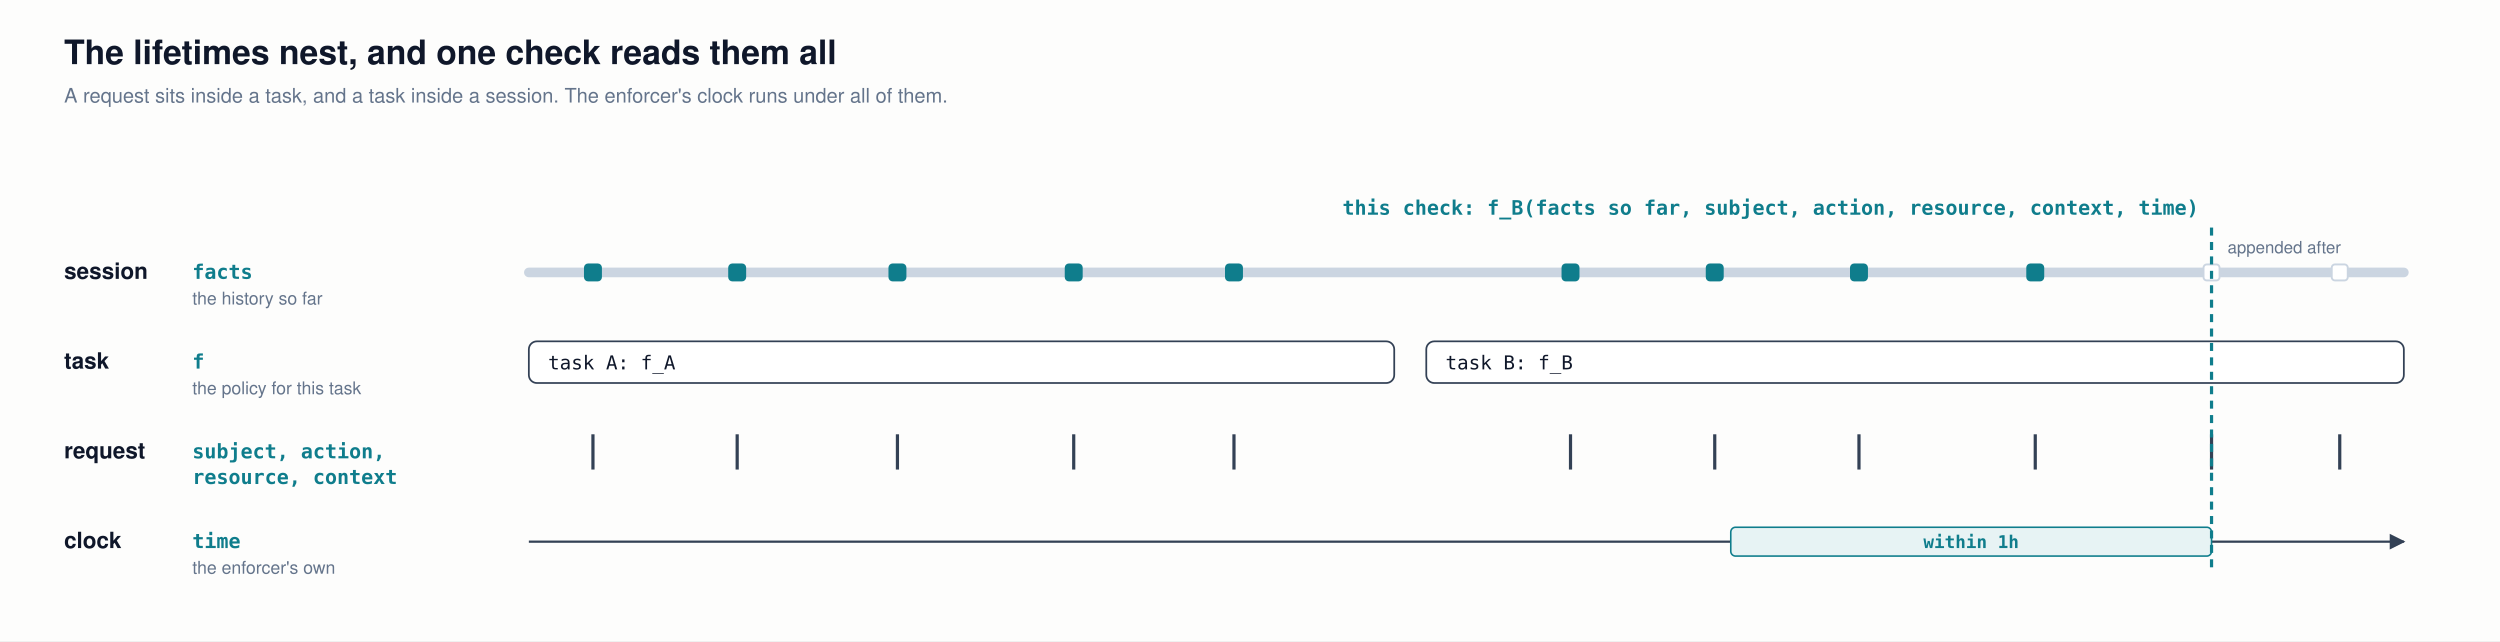
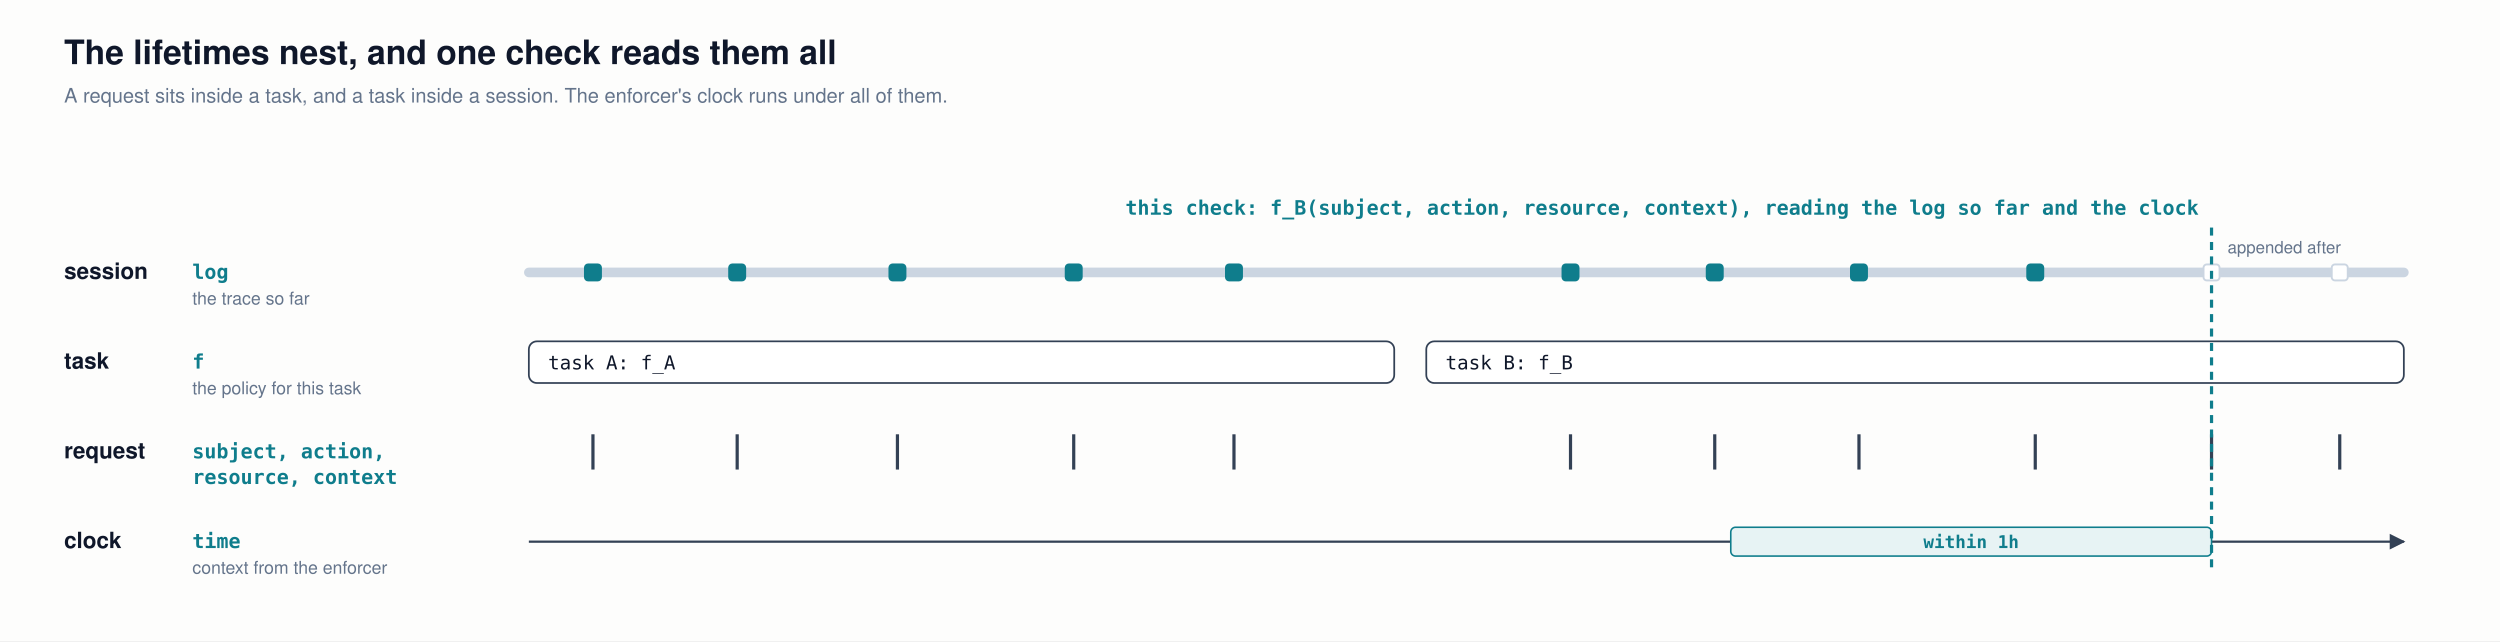
<svg xmlns="http://www.w3.org/2000/svg" viewBox="0 0 1560 400" width="1560" height="400" font-family="-apple-system, BlinkMacSystemFont, 'Segoe UI', Helvetica, Arial, sans-serif">
  <defs>
    <marker id="aS" viewBox="0 0 10 10" refX="9" refY="5" markerWidth="7" markerHeight="7" orient="auto-start-reverse">
      <path d="M0,0 L10,5 L0,10 z" fill="#334155" />
    </marker>
  </defs>
  <rect width="1560" height="400" fill="#fdfdfc" />
  <text x="40" y="40" font-size="21" font-weight="700" fill="#0f172a" text-anchor="start">The lifetimes nest, and one check reads them all</text>
  <text x="40" y="64" font-size="12.5" font-weight="400" fill="#64748b" text-anchor="start">A request sits inside a task, and a task inside a session. The enforcer's clock runs under all of them.</text>
  <text x="40" y="174" font-size="14" font-weight="700" fill="#0f172a" text-anchor="start">session</text>
-   <text x="120" y="174" font-size="12.5" font-weight="700" fill="#0f7d8c" text-anchor="start" font-family="Menlo, ui-monospace, SFMono-Regular, Consolas, monospace">facts</text>
-   <text x="120" y="190" font-size="11" font-weight="400" fill="#64748b" text-anchor="start">the history so far</text>
+   <text x="120" y="174" font-size="12.5" font-weight="700" fill="#0f7d8c" text-anchor="start" font-family="Menlo, ui-monospace, SFMono-Regular, Consolas, monospace">log</text>
+   <text x="120" y="190" font-size="11" font-weight="400" fill="#64748b" text-anchor="start">the trace so far</text>
  <text x="40" y="230" font-size="14" font-weight="700" fill="#0f172a" text-anchor="start">task</text>
  <text x="120" y="230" font-size="12.5" font-weight="700" fill="#0f7d8c" text-anchor="start" font-family="Menlo, ui-monospace, SFMono-Regular, Consolas, monospace">f</text>
  <text x="120" y="246" font-size="11" font-weight="400" fill="#64748b" text-anchor="start">the policy for this task</text>
  <text x="40" y="286" font-size="14" font-weight="700" fill="#0f172a" text-anchor="start">request</text>
  <text x="120" y="286" font-size="12.5" font-weight="700" fill="#0f7d8c" text-anchor="start" font-family="Menlo, ui-monospace, SFMono-Regular, Consolas, monospace">subject, action,</text>
  <text x="120" y="302" font-size="12.5" font-weight="700" fill="#0f7d8c" text-anchor="start" font-family="Menlo, ui-monospace, SFMono-Regular, Consolas, monospace">resource, context</text>
  <text x="40" y="342" font-size="14" font-weight="700" fill="#0f172a" text-anchor="start">clock</text>
  <text x="120" y="342" font-size="12.5" font-weight="700" fill="#0f7d8c" text-anchor="start" font-family="Menlo, ui-monospace, SFMono-Regular, Consolas, monospace">time</text>
-   <text x="120" y="358" font-size="11" font-weight="400" fill="#64748b" text-anchor="start">the enforcer's own</text>
+   <text x="120" y="358" font-size="11" font-weight="400" fill="#64748b" text-anchor="start">context from the enforcer</text>
  <line x1="330" y1="170" x2="1500" y2="170" stroke="#cbd5e1" stroke-width="6" stroke-linecap="round" />
  <rect x="365" y="165" width="10" height="10" rx="2" fill="#0f7d8c" stroke="#0f7d8c" stroke-width="1.2" />
  <rect x="455" y="165" width="10" height="10" rx="2" fill="#0f7d8c" stroke="#0f7d8c" stroke-width="1.2" />
  <rect x="555" y="165" width="10" height="10" rx="2" fill="#0f7d8c" stroke="#0f7d8c" stroke-width="1.2" />
  <rect x="665" y="165" width="10" height="10" rx="2" fill="#0f7d8c" stroke="#0f7d8c" stroke-width="1.2" />
  <rect x="765" y="165" width="10" height="10" rx="2" fill="#0f7d8c" stroke="#0f7d8c" stroke-width="1.2" />
  <rect x="975" y="165" width="10" height="10" rx="2" fill="#0f7d8c" stroke="#0f7d8c" stroke-width="1.2" />
  <rect x="1065" y="165" width="10" height="10" rx="2" fill="#0f7d8c" stroke="#0f7d8c" stroke-width="1.2" />
  <rect x="1155" y="165" width="10" height="10" rx="2" fill="#0f7d8c" stroke="#0f7d8c" stroke-width="1.2" />
  <rect x="1265" y="165" width="10" height="10" rx="2" fill="#0f7d8c" stroke="#0f7d8c" stroke-width="1.2" />
  <rect x="1375" y="165" width="10" height="10" rx="2" fill="#fff" stroke="#cbd5e1" stroke-width="1.2" />
  <rect x="1455" y="165" width="10" height="10" rx="2" fill="#fff" stroke="#cbd5e1" stroke-width="1.2" />
  <text x="1390" y="158" font-size="10.5" font-weight="400" fill="#64748b" text-anchor="start">appended after</text>
  <rect x="330" y="213" width="540" height="26" rx="5" fill="#fff" stroke="#334155" stroke-width="1.1" />
  <text x="342" y="230.5" font-size="12" font-weight="400" fill="#0f172a" text-anchor="start" font-family="Menlo, ui-monospace, SFMono-Regular, Consolas, monospace">task A:  f_A</text>
  <rect x="890" y="213" width="610" height="26" rx="5" fill="#fff" stroke="#334155" stroke-width="1.1" />
  <text x="902" y="230.5" font-size="12" font-weight="400" fill="#0f172a" text-anchor="start" font-family="Menlo, ui-monospace, SFMono-Regular, Consolas, monospace">task B:  f_B</text>
  <line x1="370" y1="271" x2="370" y2="293" stroke="#334155" stroke-width="2" />
  <line x1="460" y1="271" x2="460" y2="293" stroke="#334155" stroke-width="2" />
  <line x1="560" y1="271" x2="560" y2="293" stroke="#334155" stroke-width="2" />
  <line x1="670" y1="271" x2="670" y2="293" stroke="#334155" stroke-width="2" />
  <line x1="770" y1="271" x2="770" y2="293" stroke="#334155" stroke-width="2" />
  <line x1="980" y1="271" x2="980" y2="293" stroke="#334155" stroke-width="2" />
  <line x1="1070" y1="271" x2="1070" y2="293" stroke="#334155" stroke-width="2" />
  <line x1="1160" y1="271" x2="1160" y2="293" stroke="#334155" stroke-width="2" />
  <line x1="1270" y1="271" x2="1270" y2="293" stroke="#334155" stroke-width="2" />
  <line x1="1380" y1="271" x2="1380" y2="293" stroke="#334155" stroke-width="2" />
  <line x1="1460" y1="271" x2="1460" y2="293" stroke="#334155" stroke-width="2" />
  <line x1="330" y1="338" x2="1500" y2="338" stroke="#334155" stroke-width="1.4" marker-end="url(#aS)" />
  <rect x="1080" y="329" width="300" height="18" rx="3" fill="#e7f3f4" stroke="#0f7d8c" stroke-width="1" />
  <text x="1230.0" y="342" font-size="11" font-weight="600" fill="#0f7d8c" text-anchor="middle" font-family="Menlo, ui-monospace, SFMono-Regular, Consolas, monospace">within 1h</text>
  <line x1="1380" y1="142" x2="1380" y2="354" stroke="#0f7d8c" stroke-width="2" stroke-dasharray="5 4" />
-   <text x="1372" y="134" font-size="12.5" font-weight="700" fill="#0f7d8c" text-anchor="end" font-family="Menlo, ui-monospace, SFMono-Regular, Consolas, monospace">this check:  f_B(facts so far, subject, action, resource, context, time)</text>
+   <text x="1372" y="134" font-size="12.5" font-weight="700" fill="#0f7d8c" text-anchor="end" font-family="Menlo, ui-monospace, SFMono-Regular, Consolas, monospace">this check:  f_B(subject, action, resource, context), reading the log so far and the clock</text>
</svg>
